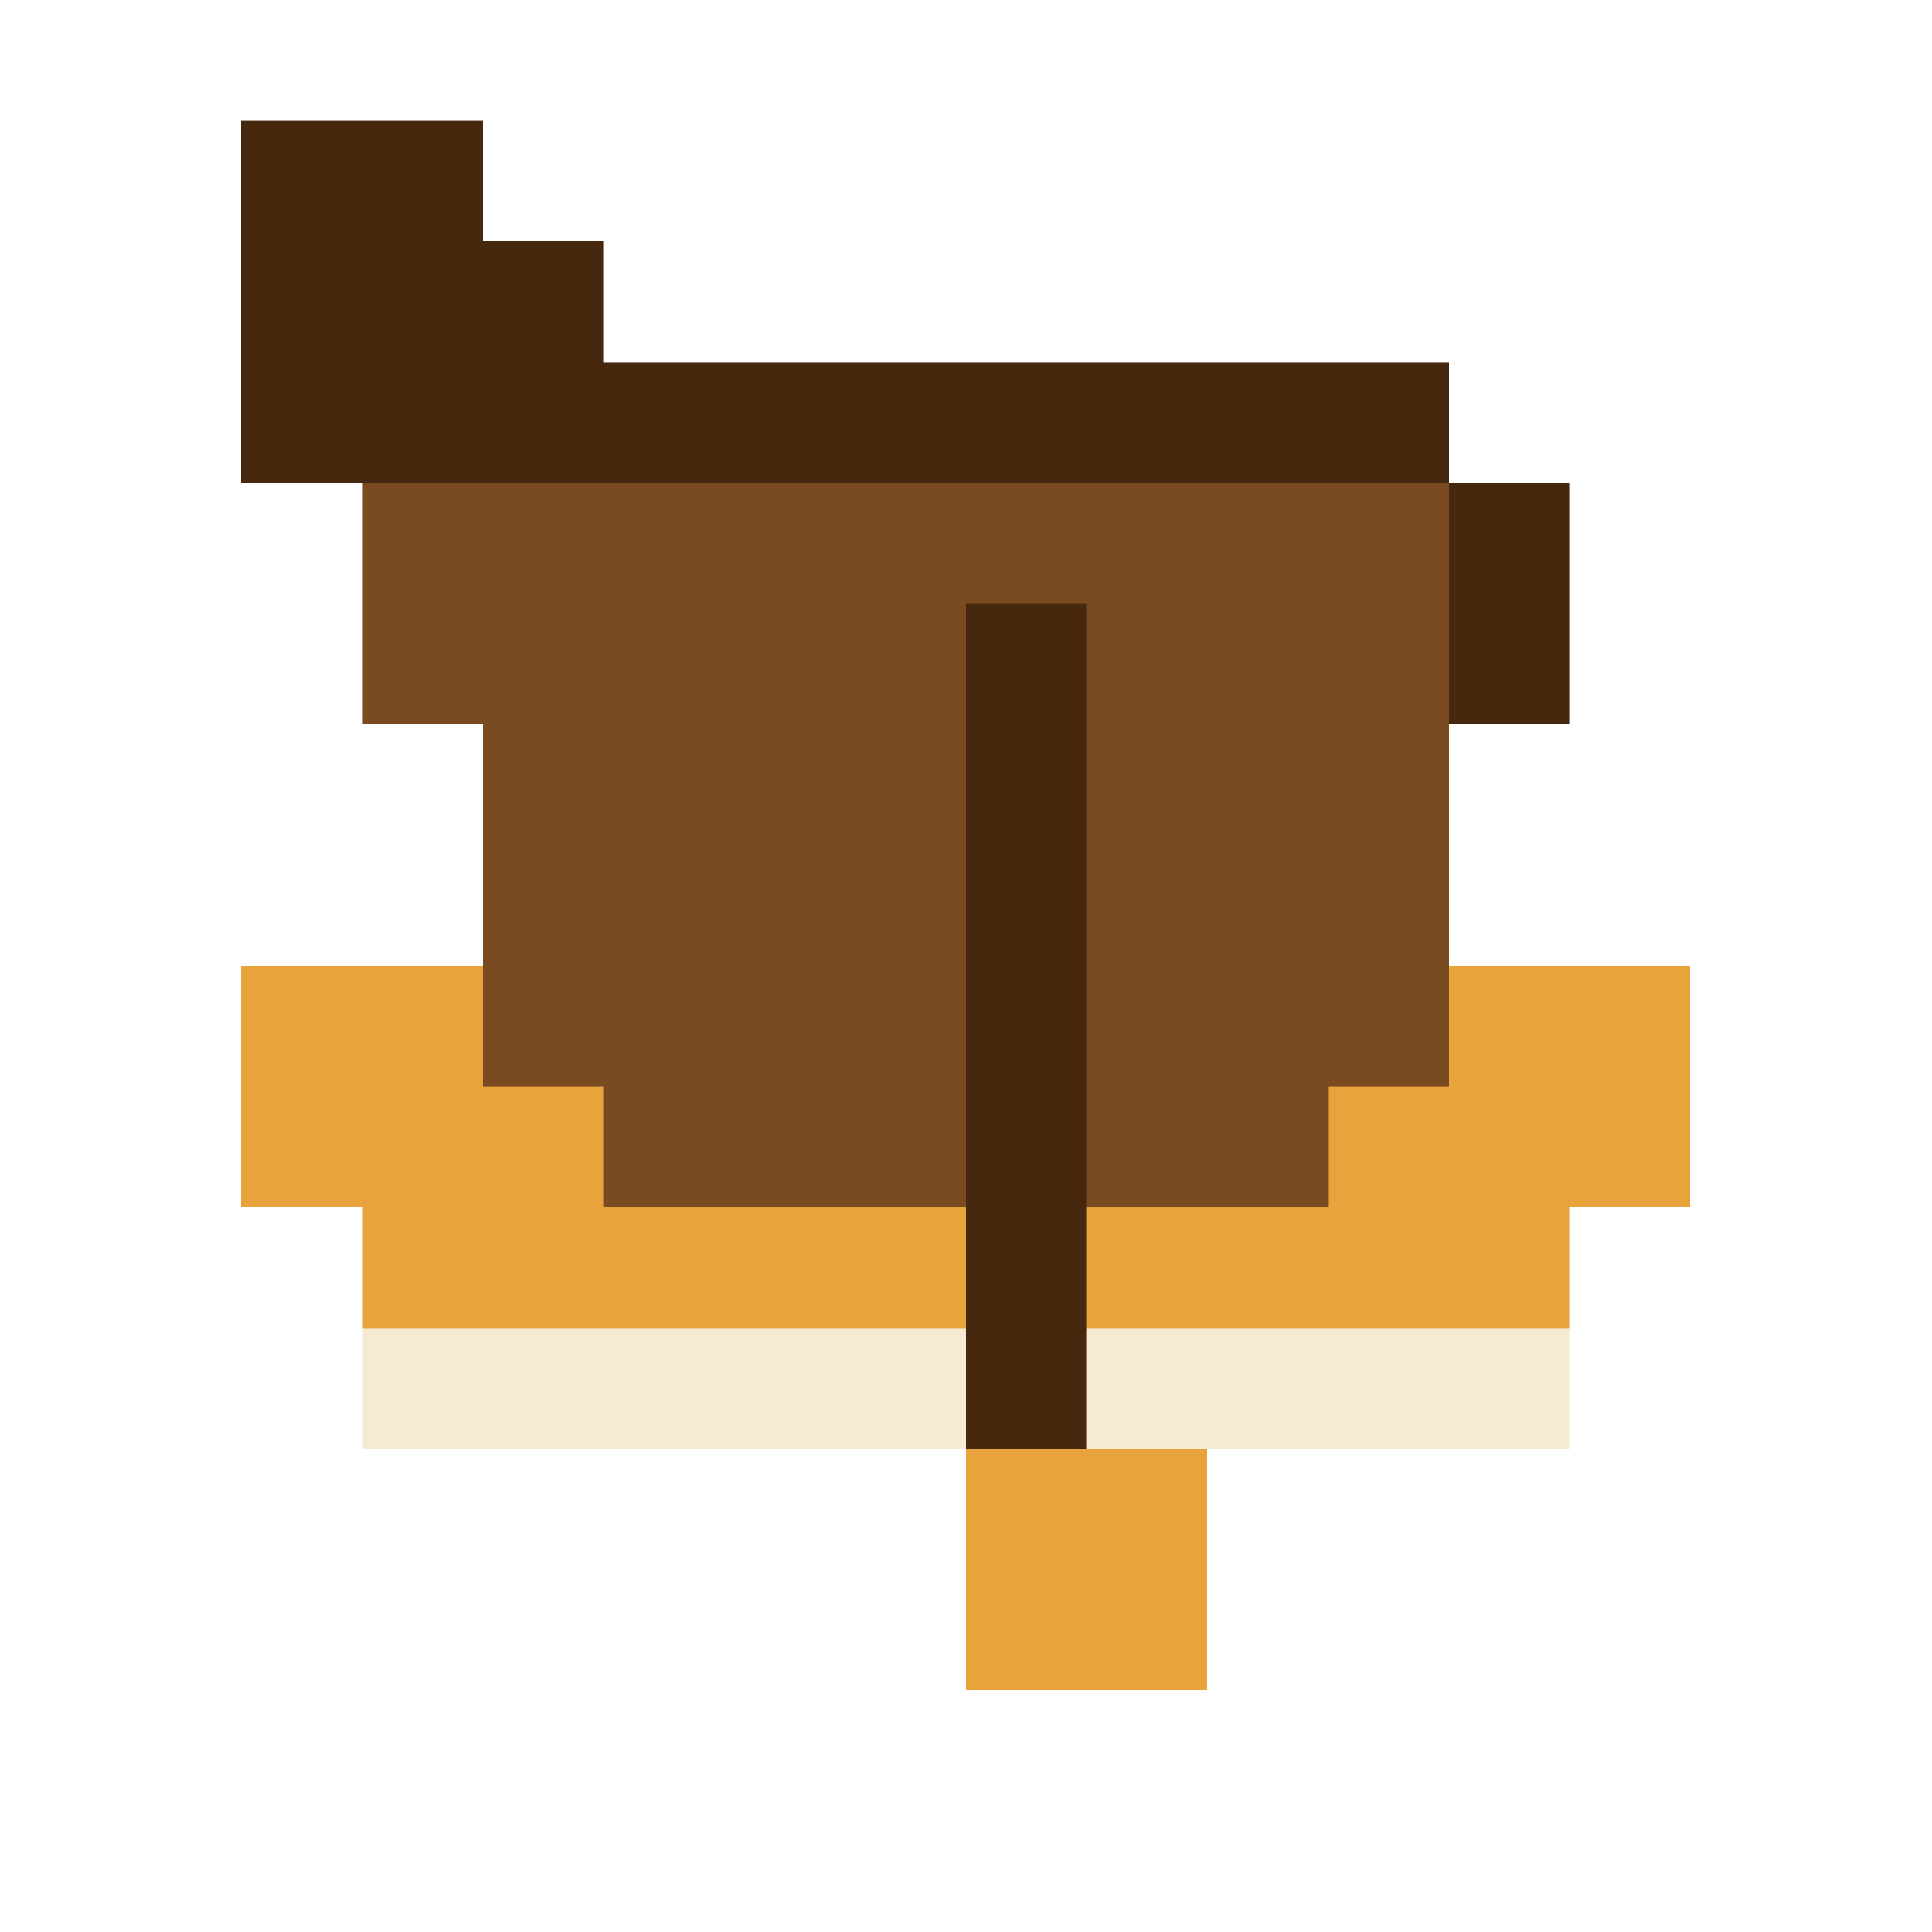
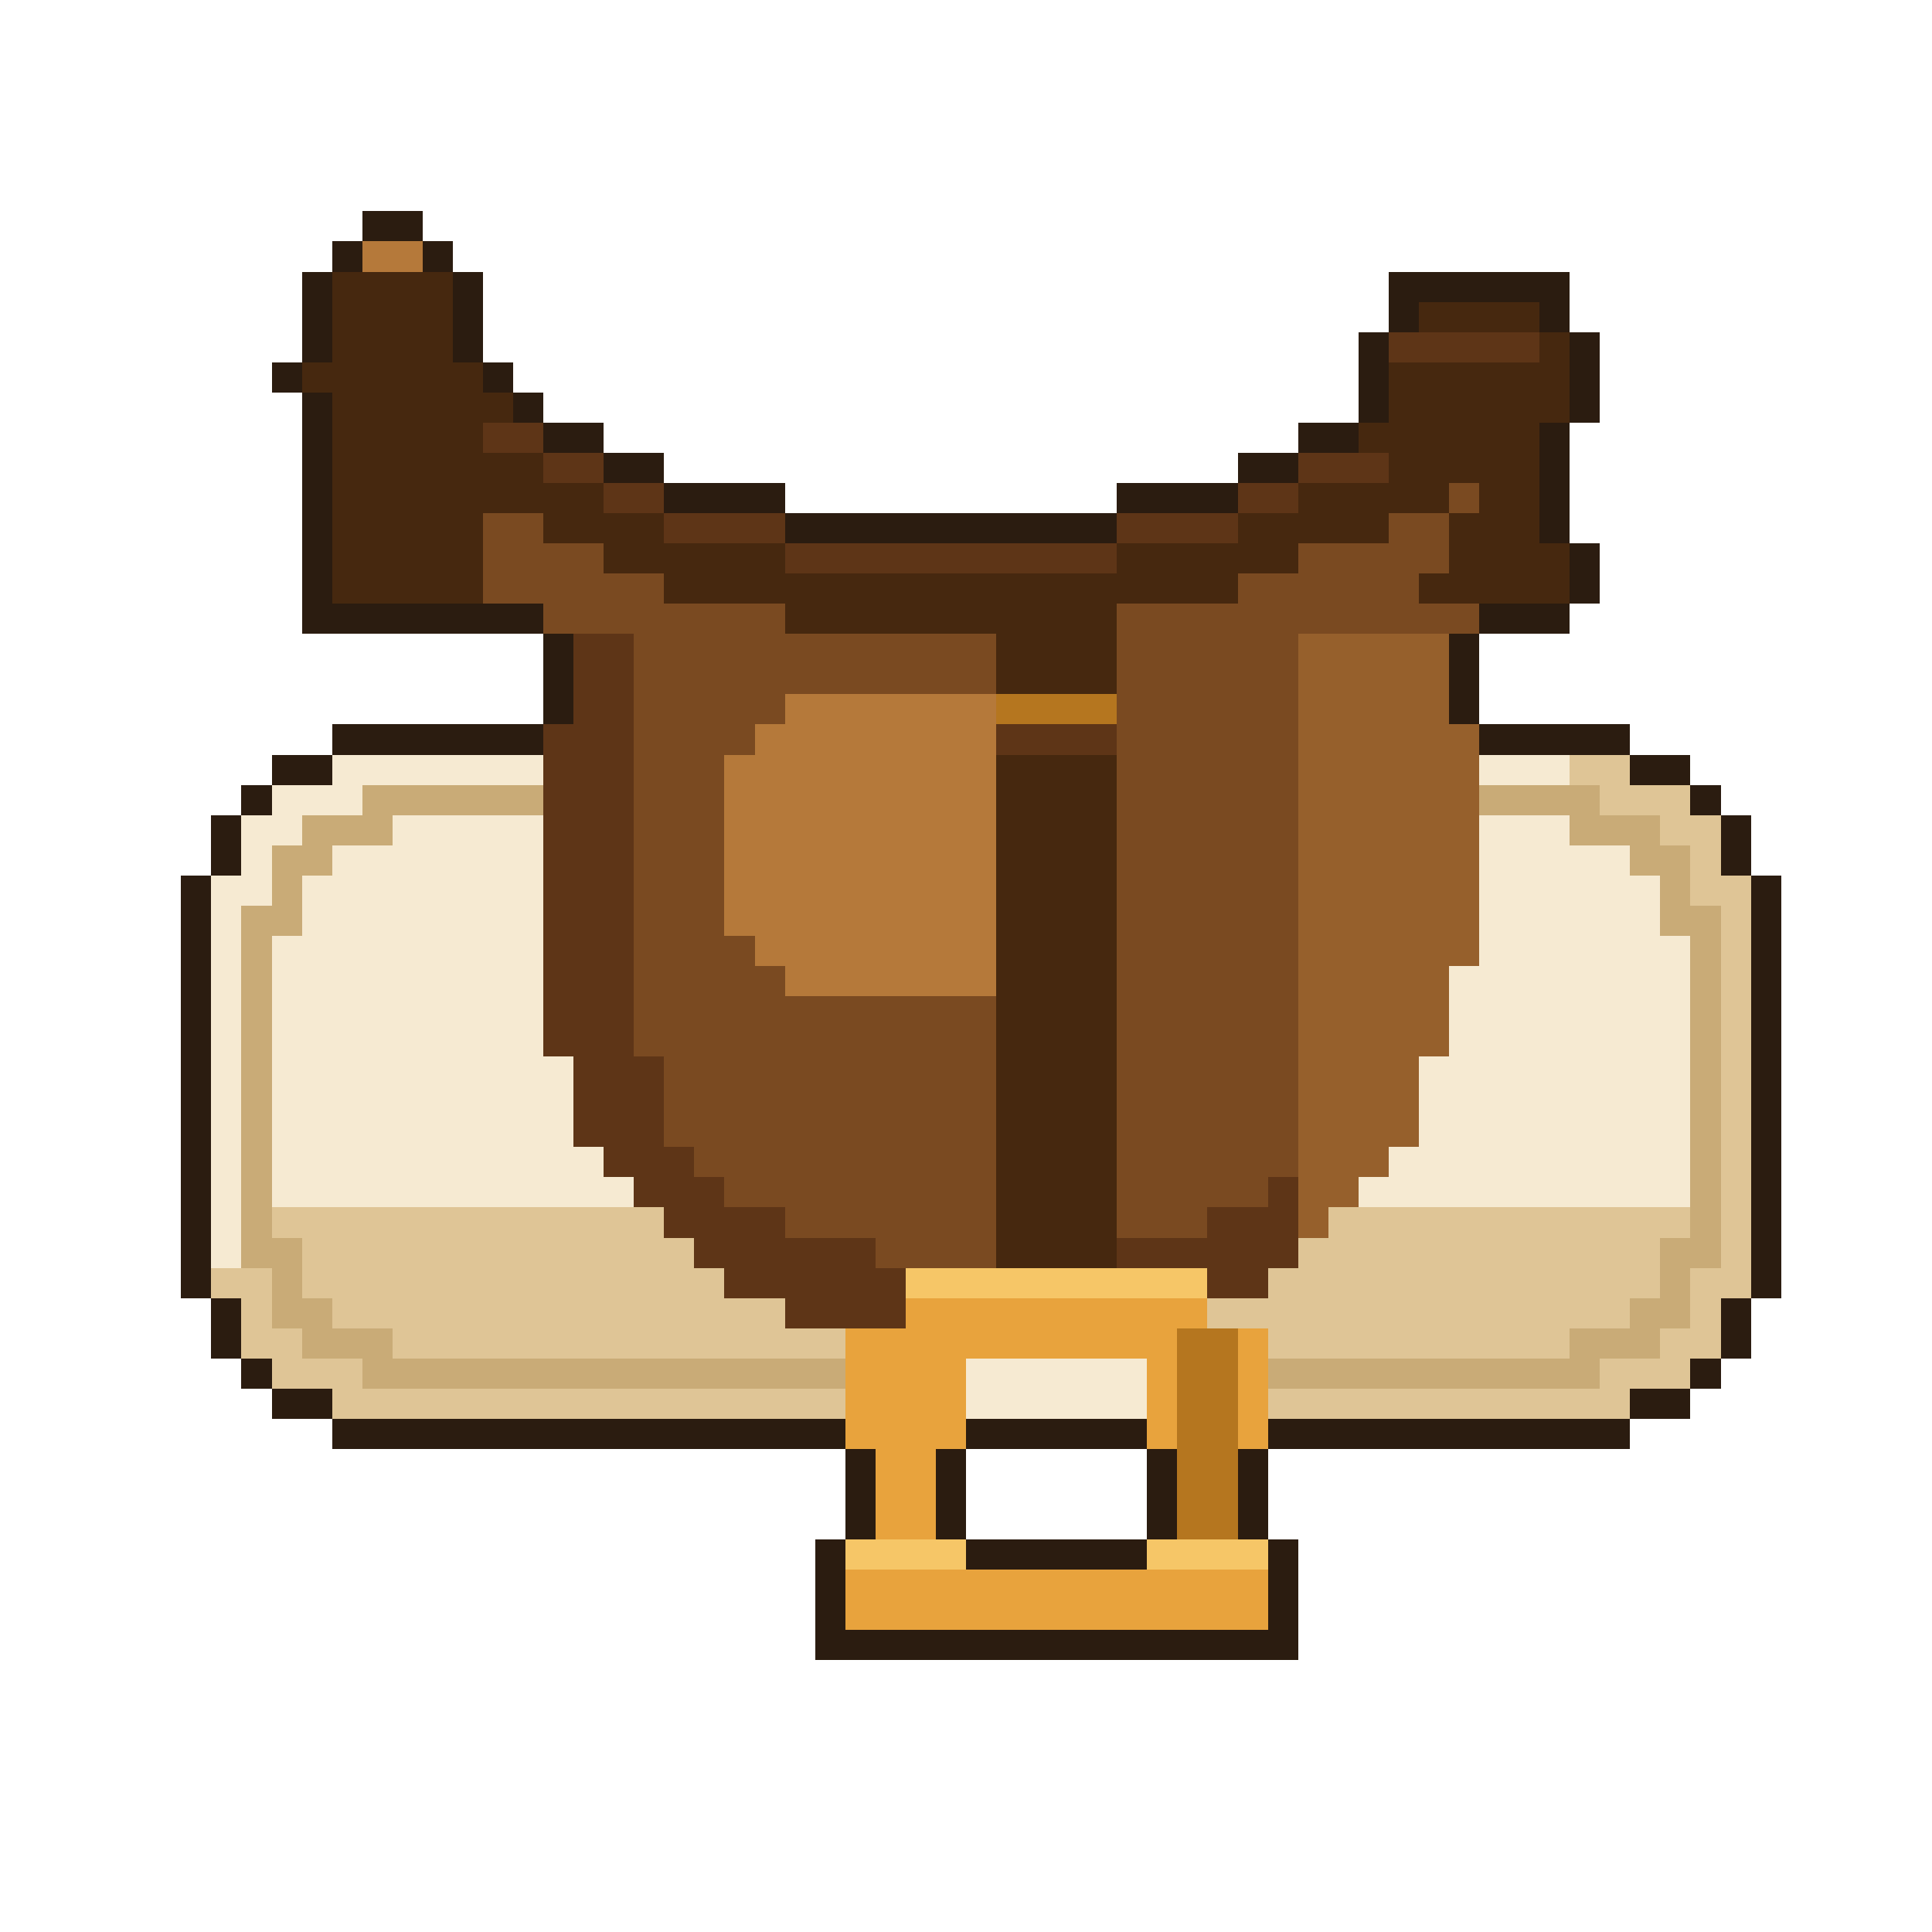
- <svg xmlns="http://www.w3.org/2000/svg" viewBox="0 0 16 16" width="16" height="16" shape-rendering="crispEdges">
+ <svg xmlns="http://www.w3.org/2000/svg" viewBox="0 0 64 64" width="64" height="64" shape-rendering="crispEdges">
+   <g fill="#2b1c10">
+     <rect x="12" y="7" width="2" height="1" />
+     <rect x="11" y="8" width="1" height="1" />
+     <rect x="14" y="8" width="1" height="1" />
+     <rect x="10" y="9" width="1" height="3" />
+     <rect x="15" y="9" width="1" height="3" />
+     <rect x="46" y="9" width="6" height="1" />
+     <rect x="46" y="10" width="1" height="1" />
+     <rect x="51" y="10" width="1" height="1" />
+     <rect x="45" y="11" width="1" height="3" />
+     <rect x="52" y="11" width="1" height="3" />
+     <rect x="9" y="12" width="1" height="1" />
+     <rect x="16" y="12" width="1" height="1" />
+     <rect x="10" y="13" width="1" height="7" />
+     <rect x="17" y="13" width="1" height="1" />
+     <rect x="18" y="14" width="2" height="1" />
+     <rect x="43" y="14" width="2" height="1" />
+     <rect x="51" y="14" width="1" height="4" />
+     <rect x="20" y="15" width="2" height="1" />
+     <rect x="41" y="15" width="2" height="1" />
+     <rect x="22" y="16" width="4" height="1" />
+     <rect x="37" y="16" width="4" height="1" />
+     <rect x="26" y="17" width="11" height="1" />
+     <rect x="52" y="18" width="1" height="2" />
+     <rect x="10" y="20" width="8" height="1" />
+     <rect x="49" y="20" width="3" height="1" />
+     <rect x="18" y="21" width="1" height="3" />
+     <rect x="48" y="21" width="1" height="3" />
+     <rect x="11" y="24" width="7" height="1" />
+     <rect x="49" y="24" width="5" height="1" />
+     <rect x="9" y="25" width="2" height="1" />
+     <rect x="54" y="25" width="2" height="1" />
+     <rect x="8" y="26" width="1" height="1" />
+     <rect x="56" y="26" width="1" height="1" />
+     <rect x="7" y="27" width="1" height="2" />
+     <rect x="57" y="27" width="1" height="2" />
+     <rect x="6" y="29" width="1" height="14" />
+     <rect x="58" y="29" width="1" height="14" />
+     <rect x="7" y="43" width="1" height="2" />
+     <rect x="57" y="43" width="1" height="2" />
+     <rect x="8" y="45" width="1" height="1" />
+     <rect x="56" y="45" width="1" height="1" />
+     <rect x="9" y="46" width="2" height="1" />
+     <rect x="54" y="46" width="2" height="1" />
+     <rect x="11" y="47" width="17" height="1" />
+     <rect x="32" y="47" width="6" height="1" />
+     <rect x="42" y="47" width="12" height="1" />
+     <rect x="28" y="48" width="1" height="3" />
+     <rect x="31" y="48" width="1" height="3" />
+     <rect x="38" y="48" width="1" height="3" />
+     <rect x="41" y="48" width="1" height="3" />
+     <rect x="27" y="51" width="1" height="3" />
+     <rect x="32" y="51" width="6" height="1" />
+     <rect x="42" y="51" width="1" height="3" />
+     <rect x="27" y="54" width="16" height="1" />
+   </g>
+   <g fill="#b5793a">
+     <rect x="12" y="8" width="2" height="1" />
+     <rect x="26" y="23" width="7" height="1" />
+     <rect x="25" y="24" width="8" height="1" />
+     <rect x="24" y="25" width="9" height="6" />
+     <rect x="25" y="31" width="8" height="1" />
+     <rect x="26" y="32" width="7" height="1" />
+   </g>
  <g fill="#46280f">
-     <rect x="2" y="1" width="2" height="3" />
-     <rect x="4" y="2" width="1" height="2" />
-     <rect x="5" y="3" width="7" height="1" />
-     <rect x="12" y="4" width="1" height="2" />
-     <rect x="8" y="5" width="1" height="7" />
+     <rect x="11" y="9" width="4" height="3" />
+     <rect x="47" y="10" width="4" height="1" />
+     <rect x="51" y="11" width="1" height="1" />
+     <rect x="10" y="12" width="6" height="1" />
+     <rect x="46" y="12" width="6" height="2" />
+     <rect x="11" y="13" width="6" height="1" />
+     <rect x="11" y="14" width="5" height="1" />
+     <rect x="45" y="14" width="6" height="1" />
+     <rect x="11" y="15" width="7" height="1" />
+     <rect x="46" y="15" width="5" height="1" />
+     <rect x="11" y="16" width="9" height="1" />
+     <rect x="43" y="16" width="5" height="1" />
+     <rect x="49" y="16" width="2" height="1" />
+     <rect x="11" y="17" width="5" height="3" />
+     <rect x="18" y="17" width="4" height="1" />
+     <rect x="41" y="17" width="5" height="1" />
+     <rect x="48" y="17" width="3" height="1" />
+     <rect x="20" y="18" width="6" height="1" />
+     <rect x="37" y="18" width="6" height="1" />
+     <rect x="48" y="18" width="4" height="1" />
+     <rect x="22" y="19" width="19" height="1" />
+     <rect x="47" y="19" width="5" height="1" />
+     <rect x="26" y="20" width="11" height="1" />
+     <rect x="33" y="21" width="4" height="2" />
+     <rect x="33" y="25" width="4" height="17" />
+   </g>
+   <g fill="#5e3517">
+     <rect x="46" y="11" width="5" height="1" />
+     <rect x="16" y="14" width="2" height="1" />
+     <rect x="18" y="15" width="2" height="1" />
+     <rect x="43" y="15" width="3" height="1" />
+     <rect x="20" y="16" width="2" height="1" />
+     <rect x="41" y="16" width="2" height="1" />
+     <rect x="22" y="17" width="4" height="1" />
+     <rect x="37" y="17" width="4" height="1" />
+     <rect x="26" y="18" width="11" height="1" />
+     <rect x="19" y="21" width="2" height="3" />
+     <rect x="18" y="24" width="3" height="11" />
+     <rect x="33" y="24" width="4" height="1" />
+     <rect x="19" y="35" width="3" height="3" />
+     <rect x="20" y="38" width="3" height="1" />
+     <rect x="21" y="39" width="3" height="1" />
+     <rect x="42" y="39" width="1" height="1" />
+     <rect x="22" y="40" width="4" height="1" />
+     <rect x="40" y="40" width="3" height="1" />
+     <rect x="23" y="41" width="6" height="1" />
+     <rect x="37" y="41" width="6" height="1" />
+     <rect x="24" y="42" width="6" height="1" />
+     <rect x="40" y="42" width="2" height="1" />
+     <rect x="26" y="43" width="4" height="1" />
  </g>
  <g fill="#7a4a21">
-     <rect x="3" y="4" width="9" height="1" />
-     <rect x="3" y="5" width="5" height="1" />
-     <rect x="9" y="5" width="3" height="4" />
-     <rect x="4" y="6" width="4" height="3" />
-     <rect x="5" y="9" width="3" height="1" />
-     <rect x="9" y="9" width="2" height="1" />
+     <rect x="48" y="16" width="1" height="1" />
+     <rect x="16" y="17" width="2" height="1" />
+     <rect x="46" y="17" width="2" height="1" />
+     <rect x="16" y="18" width="4" height="1" />
+     <rect x="43" y="18" width="5" height="1" />
+     <rect x="16" y="19" width="6" height="1" />
+     <rect x="41" y="19" width="6" height="1" />
+     <rect x="18" y="20" width="8" height="1" />
+     <rect x="37" y="20" width="12" height="1" />
+     <rect x="21" y="21" width="12" height="2" />
+     <rect x="37" y="21" width="6" height="18" />
+     <rect x="21" y="23" width="5" height="1" />
+     <rect x="21" y="24" width="4" height="1" />
+     <rect x="21" y="25" width="3" height="6" />
+     <rect x="21" y="31" width="4" height="1" />
+     <rect x="21" y="32" width="5" height="1" />
+     <rect x="21" y="33" width="12" height="2" />
+     <rect x="22" y="35" width="11" height="3" />
+     <rect x="23" y="38" width="10" height="1" />
+     <rect x="24" y="39" width="9" height="1" />
+     <rect x="37" y="39" width="5" height="1" />
+     <rect x="26" y="40" width="7" height="1" />
+     <rect x="37" y="40" width="3" height="1" />
+     <rect x="29" y="41" width="4" height="1" />
+   </g>
+   <g fill="#96602c">
+     <rect x="43" y="21" width="5" height="3" />
+     <rect x="43" y="24" width="6" height="8" />
+     <rect x="43" y="32" width="5" height="3" />
+     <rect x="43" y="35" width="4" height="3" />
+     <rect x="43" y="38" width="3" height="1" />
+     <rect x="43" y="39" width="2" height="1" />
+     <rect x="43" y="40" width="1" height="1" />
+   </g>
+   <g fill="#b5761f">
+     <rect x="33" y="23" width="4" height="1" />
+     <rect x="39" y="44" width="2" height="7" />
+   </g>
+   <g fill="#f6ead2">
+     <rect x="11" y="25" width="7" height="1" />
+     <rect x="49" y="25" width="3" height="1" />
+     <rect x="9" y="26" width="3" height="1" />
+     <rect x="8" y="27" width="2" height="1" />
+     <rect x="13" y="27" width="5" height="1" />
+     <rect x="49" y="27" width="3" height="1" />
+     <rect x="8" y="28" width="1" height="1" />
+     <rect x="11" y="28" width="7" height="1" />
+     <rect x="49" y="28" width="5" height="1" />
+     <rect x="7" y="29" width="2" height="1" />
+     <rect x="10" y="29" width="8" height="2" />
+     <rect x="49" y="29" width="6" height="2" />
+     <rect x="7" y="30" width="1" height="12" />
+     <rect x="9" y="31" width="9" height="4" />
+     <rect x="49" y="31" width="7" height="1" />
+     <rect x="48" y="32" width="8" height="3" />
+     <rect x="9" y="35" width="10" height="3" />
+     <rect x="47" y="35" width="9" height="3" />
+     <rect x="9" y="38" width="11" height="1" />
+     <rect x="46" y="38" width="10" height="1" />
+     <rect x="9" y="39" width="12" height="1" />
+     <rect x="45" y="39" width="11" height="1" />
+     <rect x="32" y="45" width="6" height="2" />
+   </g>
+   <g fill="#dfc596">
+     <rect x="52" y="25" width="2" height="1" />
+     <rect x="53" y="26" width="3" height="1" />
+     <rect x="55" y="27" width="2" height="1" />
+     <rect x="56" y="28" width="1" height="1" />
+     <rect x="56" y="29" width="2" height="1" />
+     <rect x="57" y="30" width="1" height="12" />
+     <rect x="9" y="40" width="13" height="1" />
+     <rect x="44" y="40" width="12" height="1" />
+     <rect x="10" y="41" width="13" height="1" />
+     <rect x="43" y="41" width="12" height="1" />
+     <rect x="7" y="42" width="2" height="1" />
+     <rect x="10" y="42" width="14" height="1" />
+     <rect x="42" y="42" width="13" height="1" />
+     <rect x="56" y="42" width="2" height="1" />
+     <rect x="8" y="43" width="1" height="1" />
+     <rect x="11" y="43" width="15" height="1" />
+     <rect x="40" y="43" width="14" height="1" />
+     <rect x="56" y="43" width="1" height="1" />
+     <rect x="8" y="44" width="2" height="1" />
+     <rect x="13" y="44" width="15" height="1" />
+     <rect x="42" y="44" width="10" height="1" />
+     <rect x="55" y="44" width="2" height="1" />
+     <rect x="9" y="45" width="3" height="1" />
+     <rect x="53" y="45" width="3" height="1" />
+     <rect x="11" y="46" width="17" height="1" />
+     <rect x="42" y="46" width="12" height="1" />
+   </g>
+   <g fill="#c9ab77">
+     <rect x="12" y="26" width="6" height="1" />
+     <rect x="49" y="26" width="4" height="1" />
+     <rect x="10" y="27" width="3" height="1" />
+     <rect x="52" y="27" width="3" height="1" />
+     <rect x="9" y="28" width="2" height="1" />
+     <rect x="54" y="28" width="2" height="1" />
+     <rect x="9" y="29" width="1" height="1" />
+     <rect x="55" y="29" width="1" height="1" />
+     <rect x="8" y="30" width="2" height="1" />
+     <rect x="55" y="30" width="2" height="1" />
+     <rect x="8" y="31" width="1" height="10" />
+     <rect x="56" y="31" width="1" height="10" />
+     <rect x="8" y="41" width="2" height="1" />
+     <rect x="55" y="41" width="2" height="1" />
+     <rect x="9" y="42" width="1" height="1" />
+     <rect x="55" y="42" width="1" height="1" />
+     <rect x="9" y="43" width="2" height="1" />
+     <rect x="54" y="43" width="2" height="1" />
+     <rect x="10" y="44" width="3" height="1" />
+     <rect x="52" y="44" width="3" height="1" />
+     <rect x="12" y="45" width="16" height="1" />
+     <rect x="42" y="45" width="11" height="1" />
+   </g>
+   <g fill="#f6c667">
+     <rect x="30" y="42" width="10" height="1" />
+     <rect x="28" y="51" width="4" height="1" />
+     <rect x="38" y="51" width="4" height="1" />
  </g>
  <g fill="#e8a33d">
-     <rect x="2" y="8" width="2" height="2" />
-     <rect x="12" y="8" width="2" height="2" />
-     <rect x="4" y="9" width="1" height="2" />
-     <rect x="11" y="9" width="1" height="2" />
-     <rect x="3" y="10" width="1" height="1" />
-     <rect x="5" y="10" width="3" height="1" />
-     <rect x="9" y="10" width="2" height="1" />
-     <rect x="12" y="10" width="1" height="1" />
-     <rect x="8" y="12" width="2" height="2" />
-   </g>
-   <g fill="#f6ead2">
-     <rect x="3" y="11" width="5" height="1" />
-     <rect x="9" y="11" width="4" height="1" />
+     <rect x="30" y="43" width="10" height="1" />
+     <rect x="28" y="44" width="11" height="1" />
+     <rect x="41" y="44" width="1" height="4" />
+     <rect x="28" y="45" width="4" height="3" />
+     <rect x="38" y="45" width="1" height="3" />
+     <rect x="29" y="48" width="2" height="3" />
+     <rect x="28" y="52" width="14" height="2" />
  </g>
</svg>
